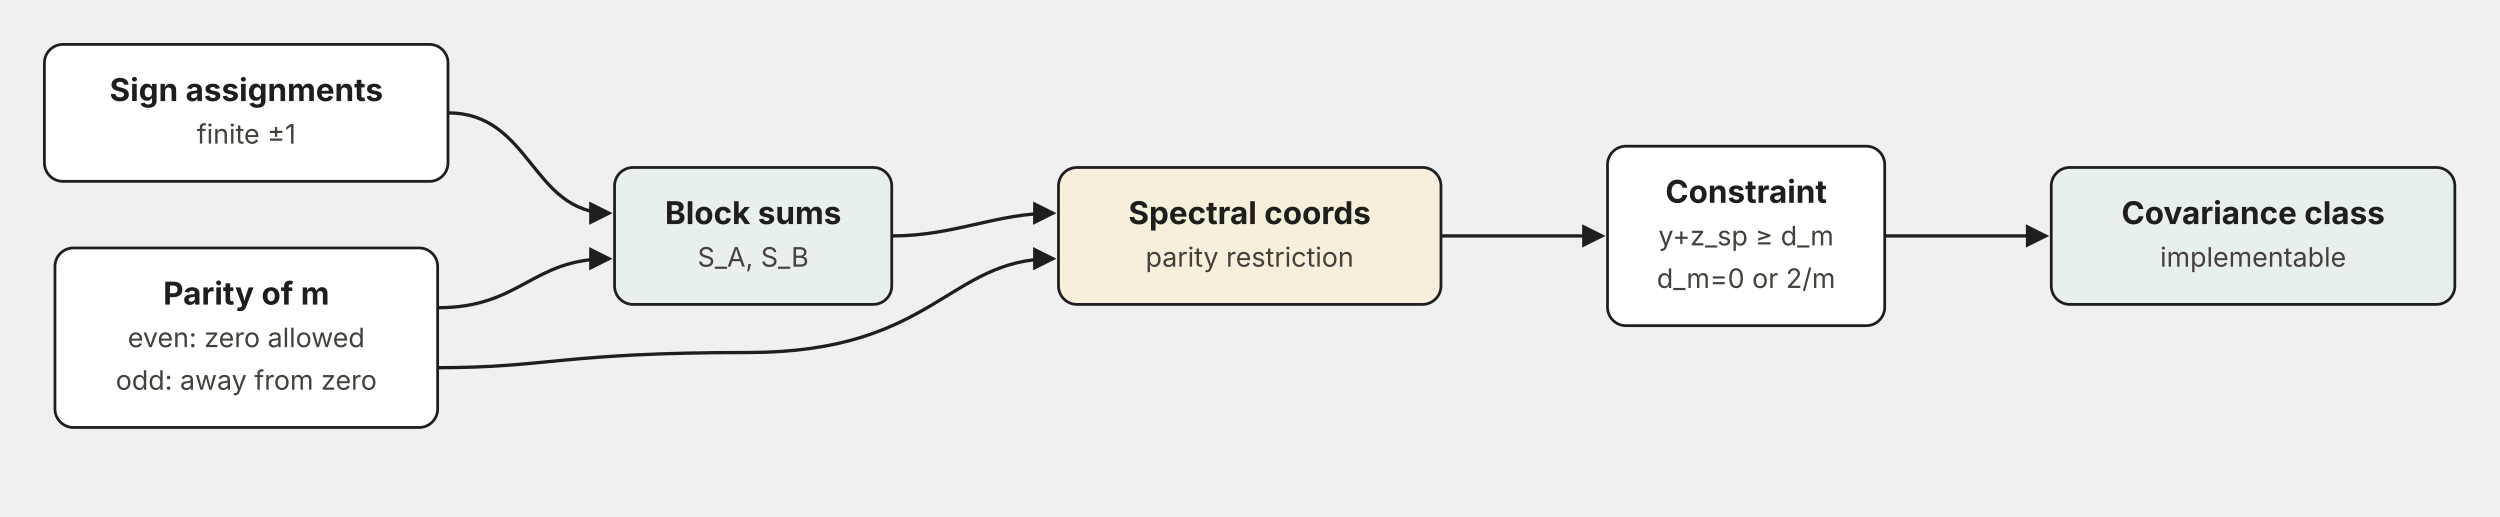
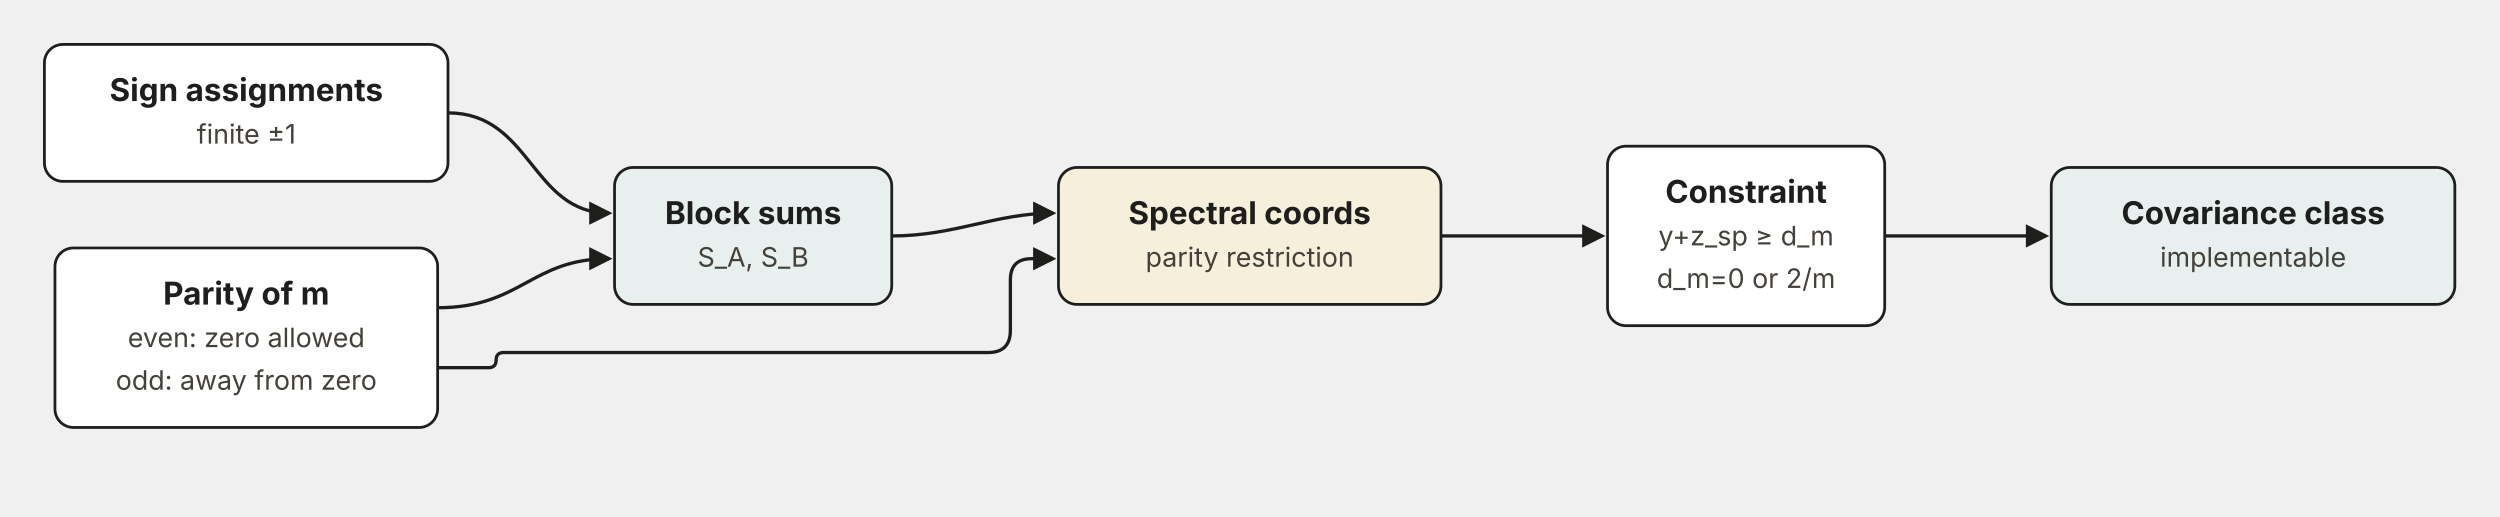
<svg xmlns="http://www.w3.org/2000/svg" viewBox="0 0 1351 279" role="img">
  <defs>
    <marker id="arr" viewBox="0 0 10 10" refX="8.5" refY="5" markerWidth="7" markerHeight="7" orient="auto-start-reverse">
      <path d="M 0 0 L 10 5 L 0 10 z" fill="#1e1e1c" />
    </marker>
  </defs>
  <path d="M 242.1 61 C 287.1 61, 287.1 115.2, 329.1 115.2" fill="none" stroke="#1e1e1c" stroke-width="1.8" marker-end="url(#arr)" />
  <path d="M 236.5 166.3 C 281.7 166.3, 286.9 139.8, 329.1 139.8" fill="none" stroke="#1e1e1c" stroke-width="1.8" marker-end="url(#arr)" />
  <path d="M 482 127.5 C 515.8 127.5, 538.1 115.2, 569 115.2" fill="none" stroke="#1e1e1c" stroke-width="1.8" marker-end="url(#arr)" />
-   <path d="M 236.5 198.7 C 296.5 198.7, 303.6 190.5, 404.2 190.5 C 504.9 190.5, 512 139.8, 569 139.8" fill="none" stroke="#1e1e1c" stroke-width="1.8" marker-end="url(#arr)" />
+   <path d="M 236.5 198.7 L 264 198.7 Q 268.1 198.7, 268.1 194.6 L 268.1 194.6 Q 268.1 190.5, 272.2 190.5 L 534 190.5 Q 546 190.5, 546 178.5 L 546 151.3 Q 546 139.8, 557.5 139.8 L 569 139.8" fill="none" stroke="#1e1e1c" stroke-width="1.8" marker-end="url(#arr)" />
  <path d="M 778.7 127.5 C 802.7 127.5, 844.7 127.5, 865.7 127.5" fill="none" stroke="#1e1e1c" stroke-width="1.8" marker-end="url(#arr)" />
  <path d="M 1018.5 127.5 C 1042.5 127.5, 1084.5 127.5, 1105.5 127.5" fill="none" stroke="#1e1e1c" stroke-width="1.8" marker-end="url(#arr)" />
  <rect x="24" y="24" width="218.1" height="74" rx="10" fill="#ffffff" stroke="#1e1e1c" stroke-width="1.5" />
  <text stroke="none" x="133.1" y="54.6" text-anchor="middle" font-family="Inter, Arial, sans-serif" font-size="17" font-weight="700" fill="#1e1e1c">Sign assignments</text>
  <text stroke="none" x="133.1" y="77.6" text-anchor="middle" font-family="Inter, Arial, sans-serif" font-size="14.5" fill="#44403a">finite ±1</text>
  <rect x="332.1" y="90.5" width="149.8" height="74" rx="10" fill="#e7f0ef" stroke="#1e1e1c" stroke-width="1.5" />
  <text stroke="none" x="407" y="121.1" text-anchor="middle" font-family="Inter, Arial, sans-serif" font-size="17" font-weight="700" fill="#1e1e1c">Block sums</text>
  <text stroke="none" x="407" y="144.1" text-anchor="middle" font-family="Inter, Arial, sans-serif" font-size="14.5" fill="#44403a">S_A, S_B</text>
  <rect x="29.7" y="134" width="206.8" height="97" rx="10" fill="#ffffff" stroke="#1e1e1c" stroke-width="1.5" />
  <text stroke="none" x="133.1" y="164.6" text-anchor="middle" font-family="Inter, Arial, sans-serif" font-size="17" font-weight="700" fill="#1e1e1c">Parity of m</text>
  <text stroke="none" x="133.1" y="187.6" text-anchor="middle" font-family="Inter, Arial, sans-serif" font-size="14.5" fill="#44403a">even: zero allowed</text>
  <text stroke="none" x="133.1" y="210.6" text-anchor="middle" font-family="Inter, Arial, sans-serif" font-size="14.5" fill="#44403a">odd: away from zero</text>
  <rect x="572" y="90.5" width="206.7" height="74" rx="10" fill="#f6efdb" stroke="#1e1e1c" stroke-width="1.5" />
  <text stroke="none" x="675.3" y="121.1" text-anchor="middle" font-family="Inter, Arial, sans-serif" font-size="17" font-weight="700" fill="#1e1e1c">Spectral coords</text>
  <text stroke="none" x="675.3" y="144.1" text-anchor="middle" font-family="Inter, Arial, sans-serif" font-size="14.5" fill="#44403a">parity restriction</text>
  <rect x="868.7" y="79" width="149.8" height="97" rx="10" fill="#ffffff" stroke="#1e1e1c" stroke-width="1.5" />
  <text stroke="none" x="943.6" y="109.6" text-anchor="middle" font-family="Inter, Arial, sans-serif" font-size="17" font-weight="700" fill="#1e1e1c">Constraint</text>
  <text stroke="none" x="943.6" y="132.6" text-anchor="middle" font-family="Inter, Arial, sans-serif" font-size="14.5" fill="#44403a">y+z_sp ≥ d_m</text>
  <text stroke="none" x="943.6" y="155.6" text-anchor="middle" font-family="Inter, Arial, sans-serif" font-size="14.5" fill="#44403a">d_m=0 or 2/m</text>
  <rect x="1108.5" y="90.5" width="218.1" height="74" rx="10" fill="#e7f0ef" stroke="#1e1e1c" stroke-width="1.5" />
  <text stroke="none" x="1217.6" y="121.1" text-anchor="middle" font-family="Inter, Arial, sans-serif" font-size="17" font-weight="700" fill="#1e1e1c">Covariance class</text>
  <text stroke="none" x="1217.6" y="144.1" text-anchor="middle" font-family="Inter, Arial, sans-serif" font-size="14.5" fill="#44403a">implementable</text>
</svg>
